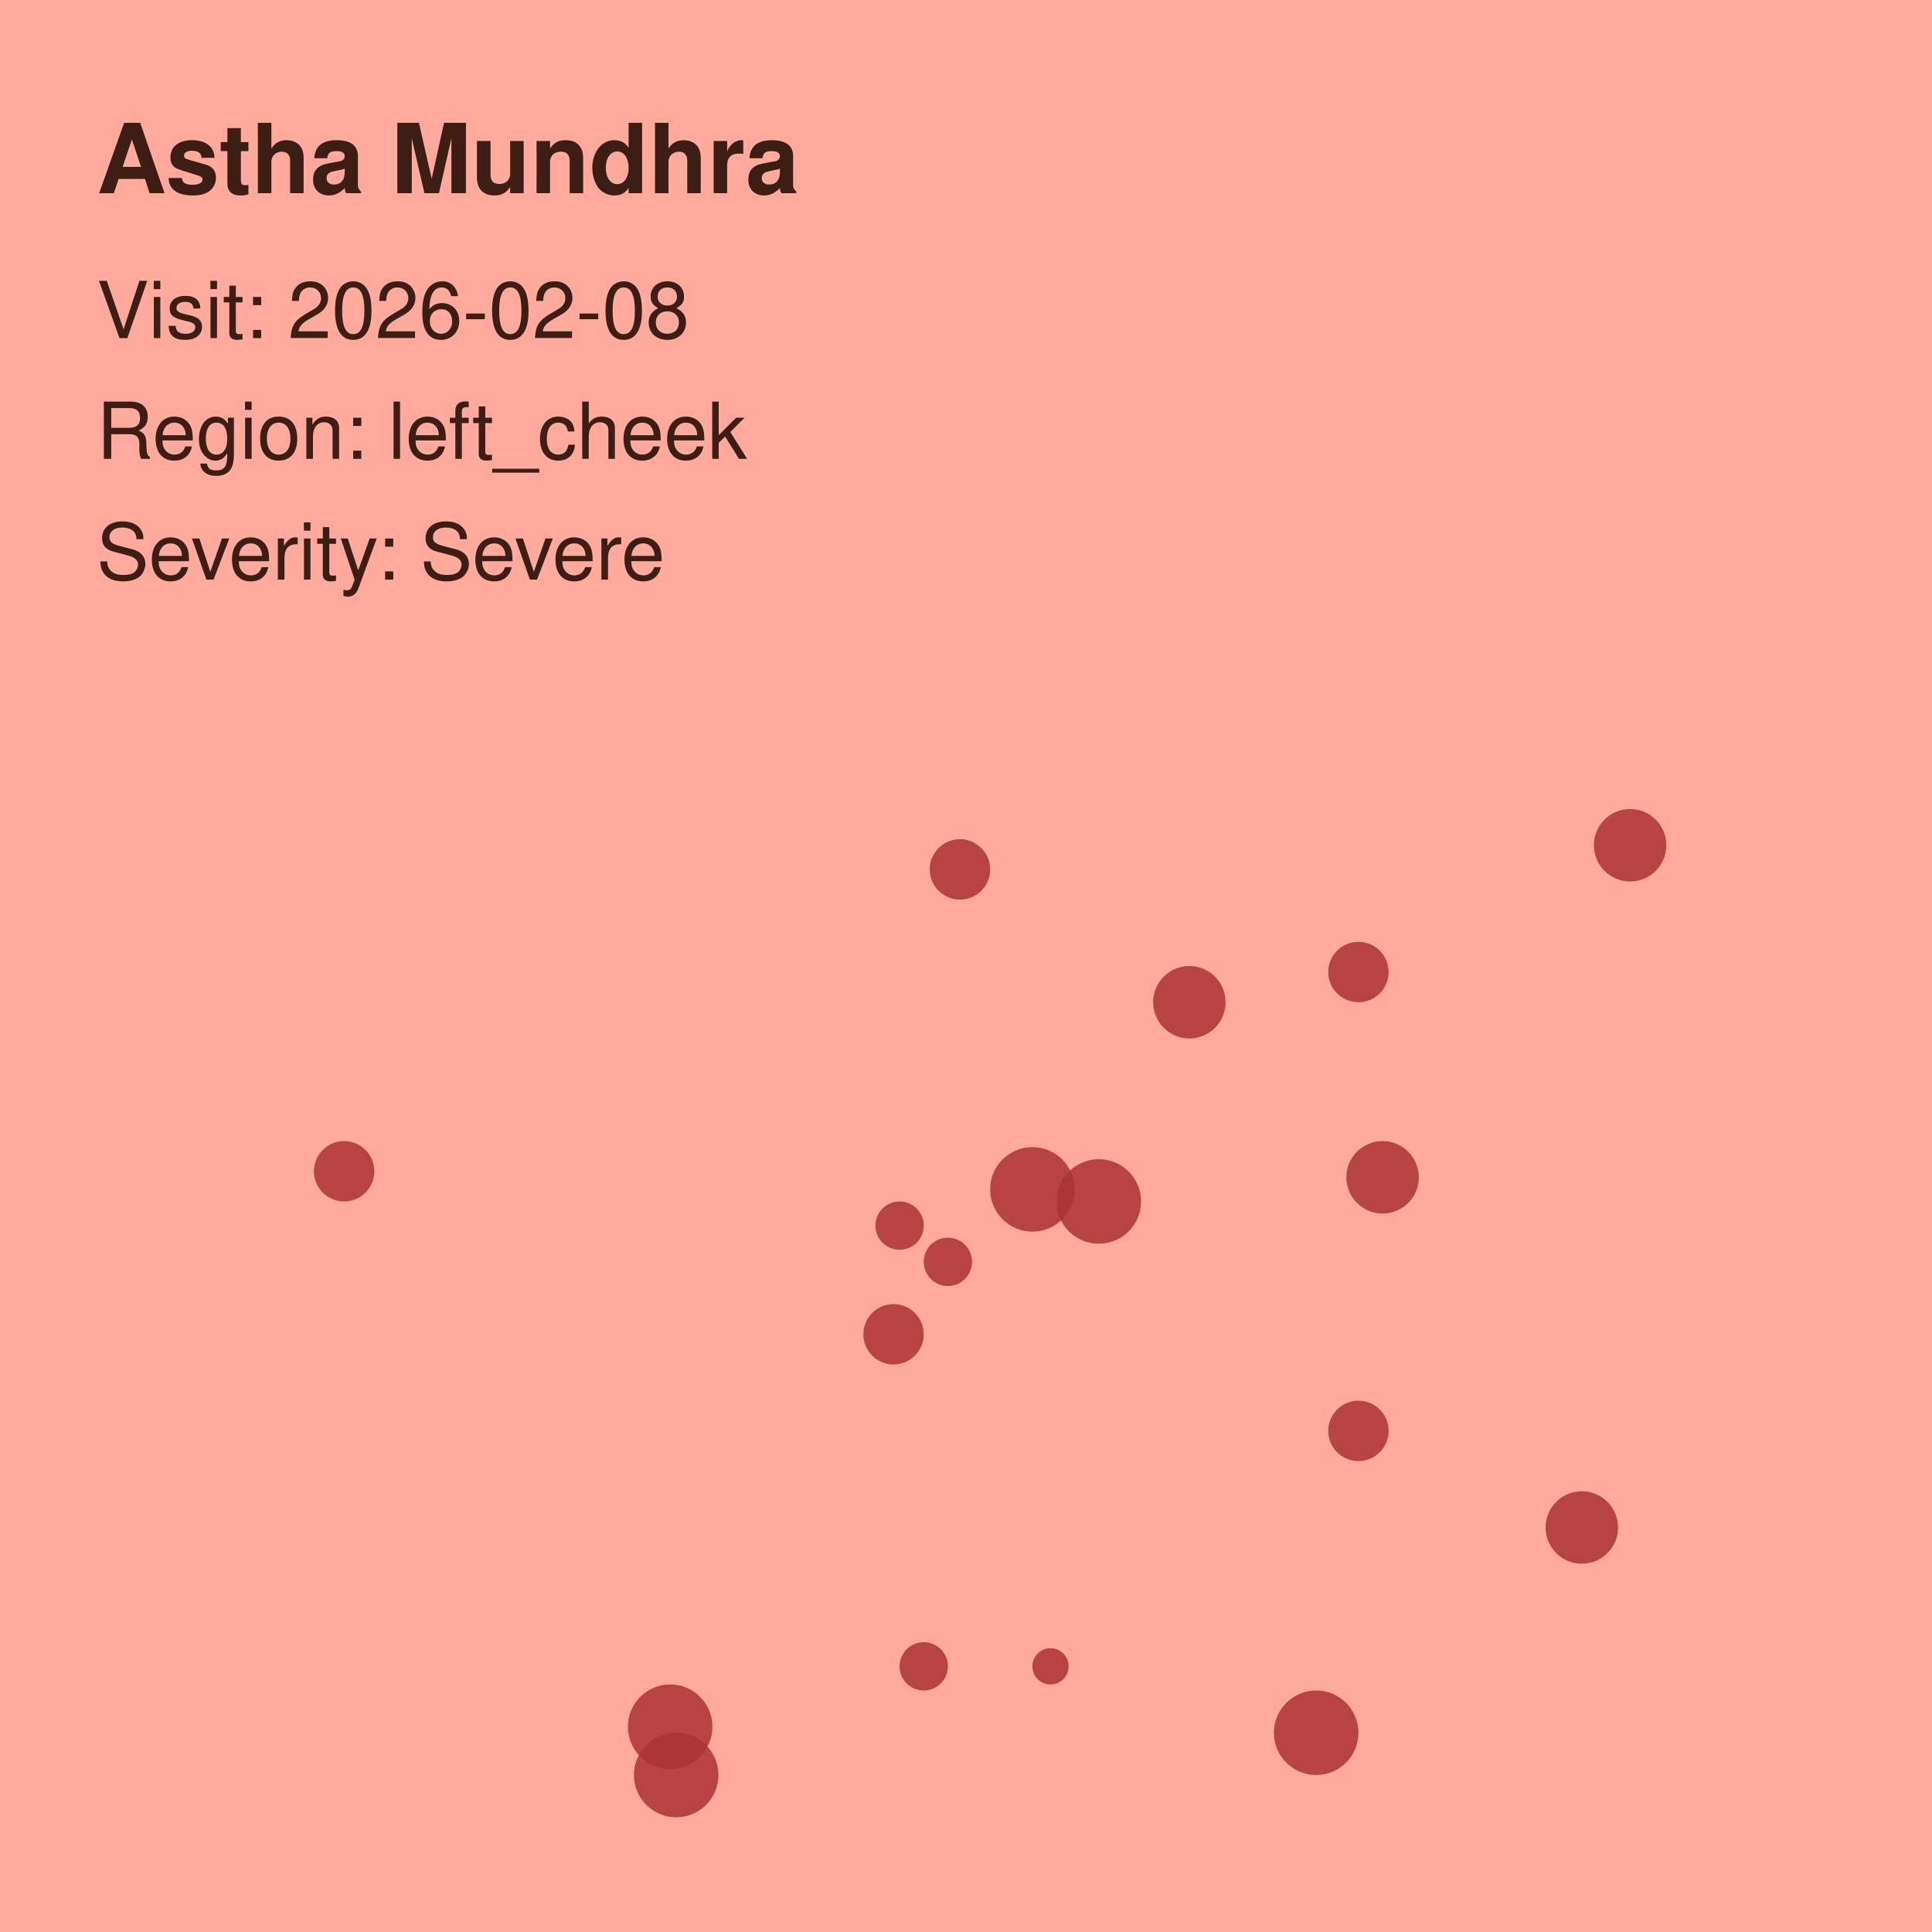
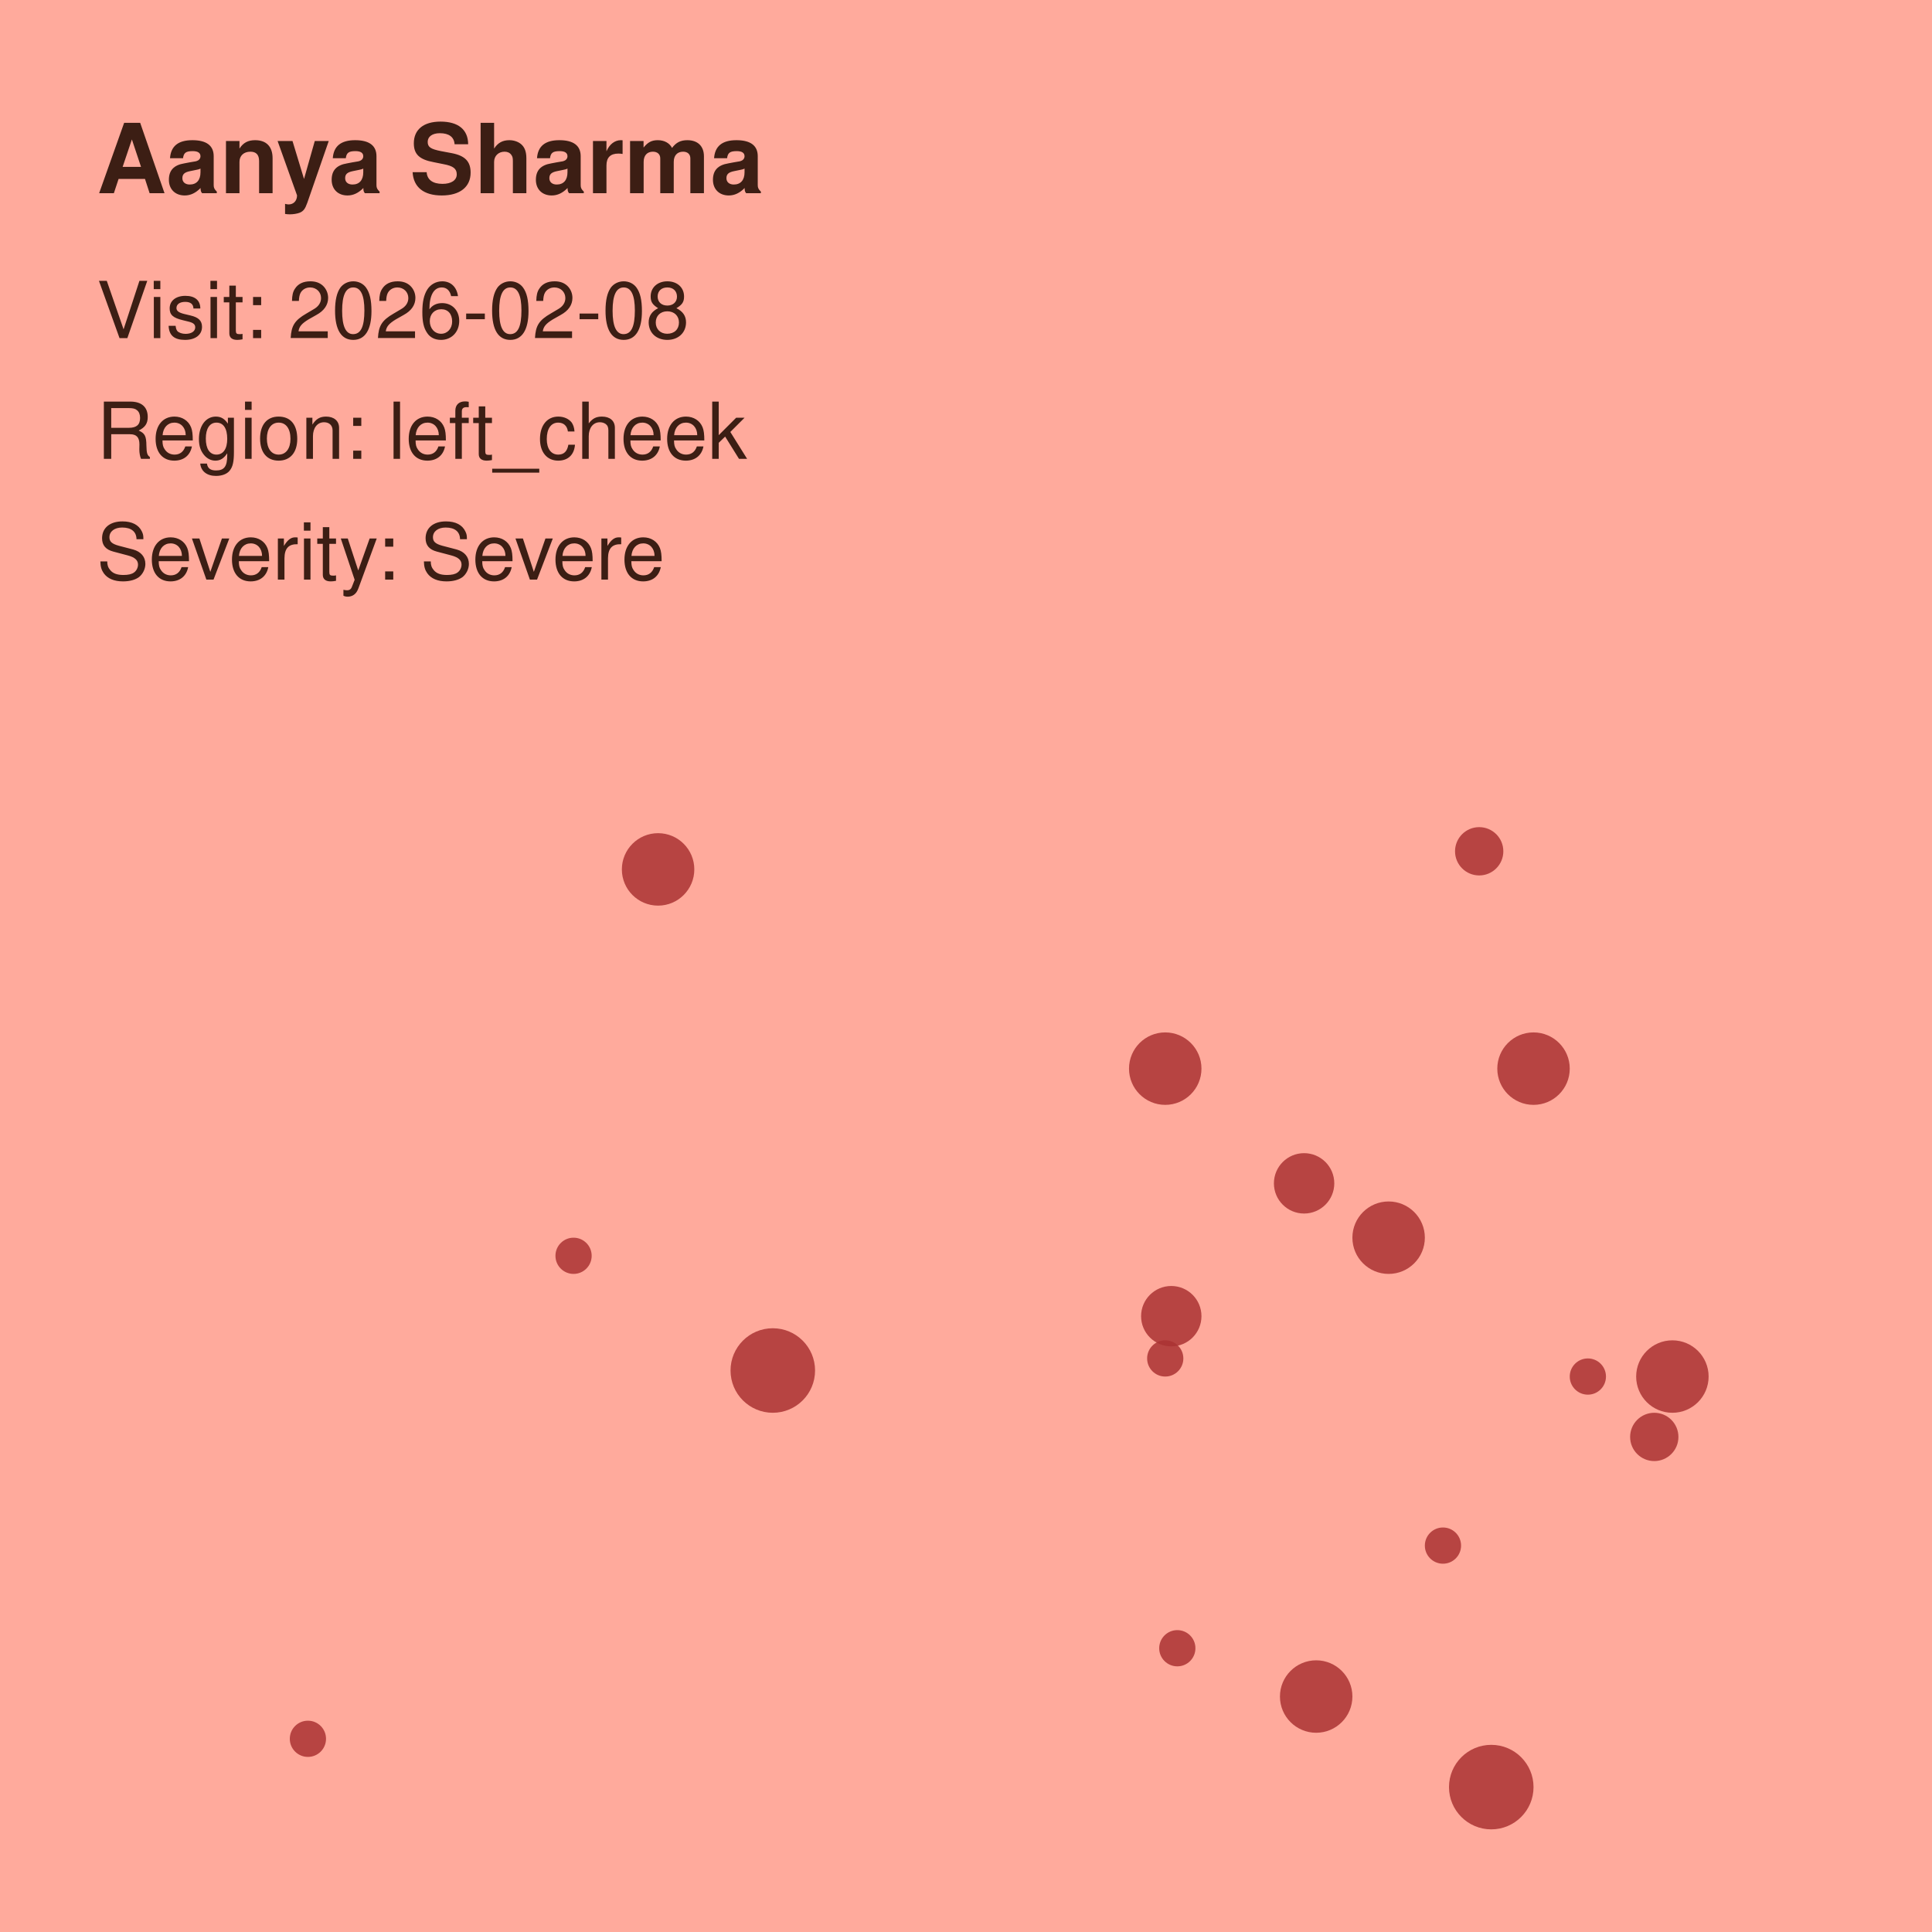
<svg xmlns="http://www.w3.org/2000/svg" width="320" height="320" viewBox="0 0 320 320">
  <rect width="320" height="320" fill="rgb(255,170,156)" />
-   <text x="16" y="32" font-family="system-ui,Helvetica,Arial,sans-serif" font-size="16" font-weight="600" fill="#3C1E14">Astha Mundhra</text>
+   <text x="16" y="32" font-family="system-ui,Helvetica,Arial,sans-serif" font-size="16" font-weight="600" fill="#3C1E14">Aanya Sharma</text>
  <text x="16" y="56" font-family="system-ui,Helvetica,Arial,sans-serif" font-size="13" fill="#3C1E14">Visit: 2026-02-08</text>
  <text x="16" y="76" font-family="system-ui,Helvetica,Arial,sans-serif" font-size="13" fill="#3C1E14">Region: left_cheek</text>
  <text x="16" y="96" font-family="system-ui,Helvetica,Arial,sans-serif" font-size="13" fill="#3C1E14">Severity: Severe</text>
-   <circle cx="153" cy="276" r="4" fill="#AA3232" opacity="0.85" />
-   <circle cx="218" cy="287" r="7" fill="#AA3232" opacity="0.85" />
-   <circle cx="182" cy="199" r="7" fill="#AA3232" opacity="0.85" />
-   <circle cx="157" cy="209" r="4" fill="#AA3232" opacity="0.85" />
-   <circle cx="171" cy="197" r="7" fill="#AA3232" opacity="0.85" />
-   <circle cx="174" cy="276" r="3" fill="#AA3232" opacity="0.85" />
-   <circle cx="225" cy="237" r="5" fill="#AA3232" opacity="0.85" />
-   <circle cx="111" cy="286" r="7" fill="#AA3232" opacity="0.85" />
-   <circle cx="197" cy="166" r="6" fill="#AA3232" opacity="0.85" />
-   <circle cx="159" cy="144" r="5" fill="#AA3232" opacity="0.85" />
-   <circle cx="149" cy="203" r="4" fill="#AA3232" opacity="0.85" />
-   <circle cx="262" cy="253" r="6" fill="#AA3232" opacity="0.85" />
-   <circle cx="225" cy="161" r="5" fill="#AA3232" opacity="0.85" />
-   <circle cx="229" cy="195" r="6" fill="#AA3232" opacity="0.85" />
-   <circle cx="148" cy="221" r="5" fill="#AA3232" opacity="0.85" />
-   <circle cx="112" cy="294" r="7" fill="#AA3232" opacity="0.85" />
-   <circle cx="57" cy="194" r="5" fill="#AA3232" opacity="0.85" />
-   <circle cx="270" cy="140" r="6" fill="#AA3232" opacity="0.85" />
+   <circle cx="195" cy="273" r="3" fill="#AA3232" opacity="0.85" />
+   <circle cx="277" cy="228" r="6" fill="#AA3232" opacity="0.85" />
+   <circle cx="216" cy="196" r="5" fill="#AA3232" opacity="0.85" />
+   <circle cx="194" cy="218" r="5" fill="#AA3232" opacity="0.85" />
+   <circle cx="128" cy="227" r="7" fill="#AA3232" opacity="0.85" />
+   <circle cx="247" cy="296" r="7" fill="#AA3232" opacity="0.85" />
+   <circle cx="109" cy="144" r="6" fill="#AA3232" opacity="0.85" />
+   <circle cx="254" cy="177" r="6" fill="#AA3232" opacity="0.85" />
+   <circle cx="263" cy="228" r="3" fill="#AA3232" opacity="0.85" />
+   <circle cx="193" cy="225" r="3" fill="#AA3232" opacity="0.85" />
+   <circle cx="230" cy="205" r="6" fill="#AA3232" opacity="0.85" />
+   <circle cx="95" cy="208" r="3" fill="#AA3232" opacity="0.85" />
+   <circle cx="245" cy="141" r="4" fill="#AA3232" opacity="0.85" />
+   <circle cx="218" cy="281" r="6" fill="#AA3232" opacity="0.85" />
+   <circle cx="274" cy="238" r="4" fill="#AA3232" opacity="0.85" />
+   <circle cx="193" cy="177" r="6" fill="#AA3232" opacity="0.85" />
+   <circle cx="51" cy="288" r="3" fill="#AA3232" opacity="0.85" />
+   <circle cx="239" cy="256" r="3" fill="#AA3232" opacity="0.85" />
</svg>
